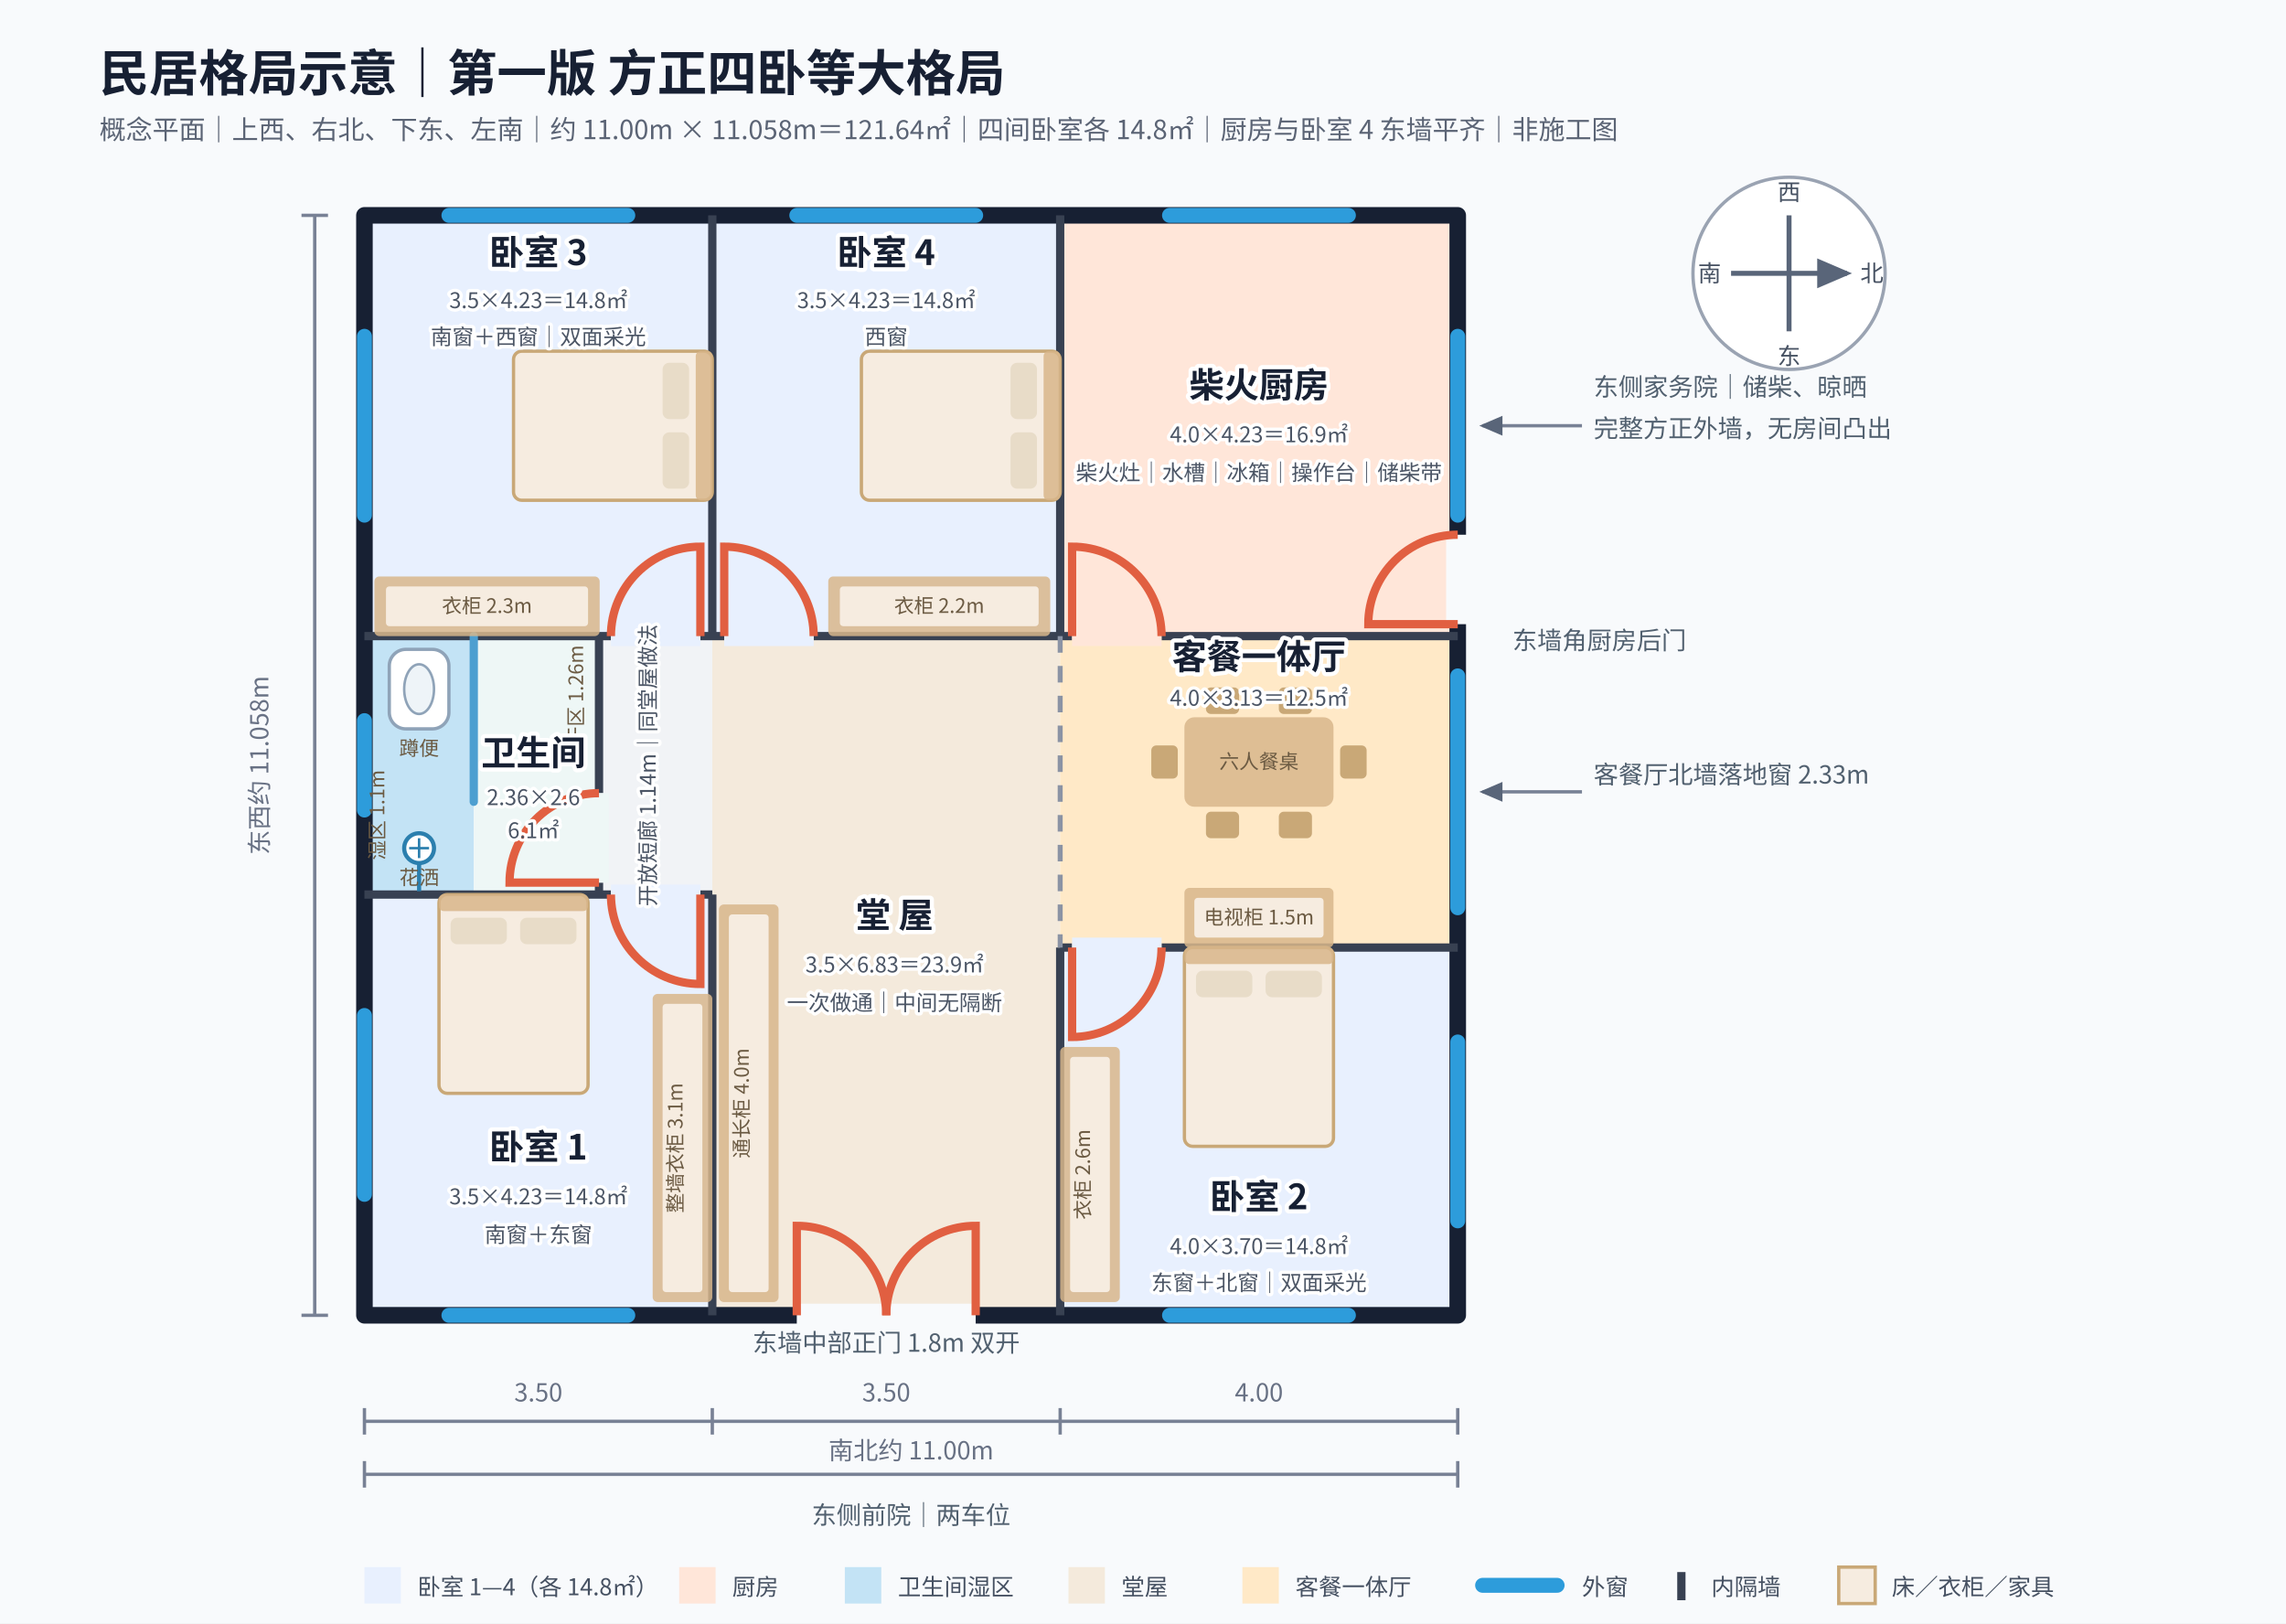
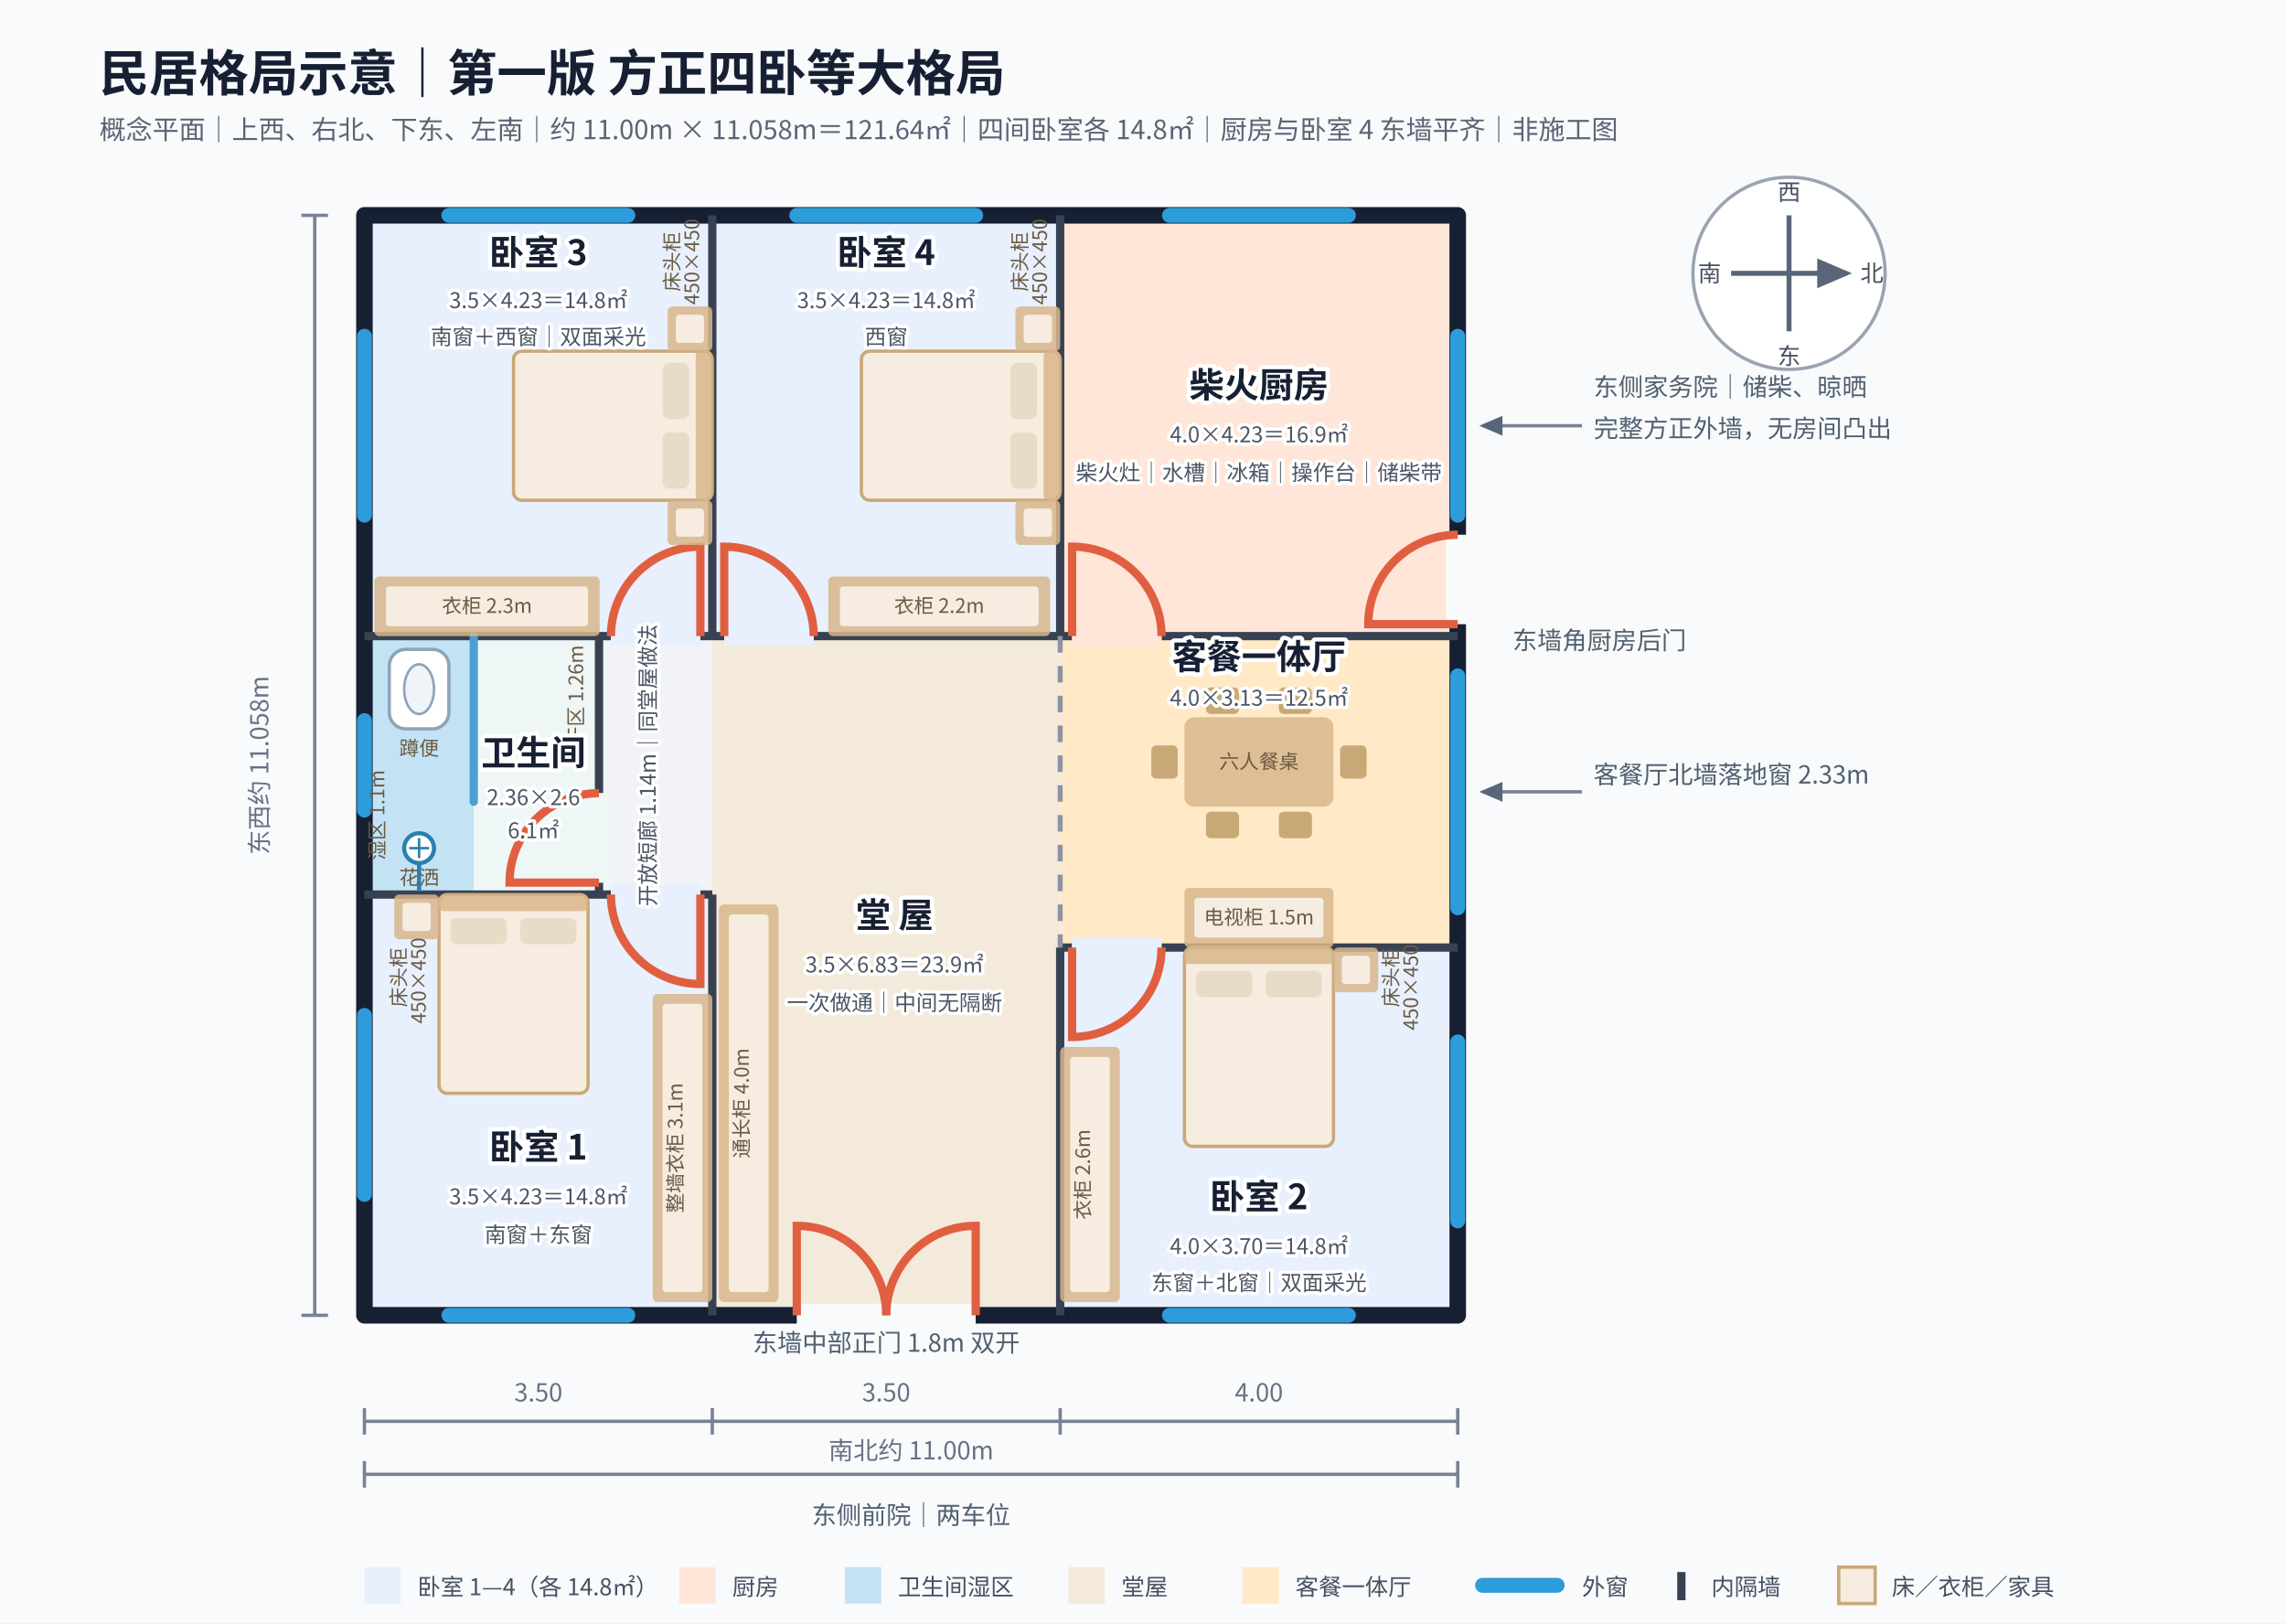
<svg xmlns="http://www.w3.org/2000/svg" width="1380" height="980" viewBox="0 0 1380 980">
  <defs>
    <style>
      text { font-family: "Microsoft YaHei", "Noto Sans CJK SC", sans-serif; fill: #172033; }
      .title { font-size: 30px; font-weight: 700; }
      .subtitle { font-size: 16px; fill: #5b6475; }
      .room-title { font-size: 21px; font-weight: 700; text-anchor: middle;
        paint-order: stroke; stroke: #ffffff; stroke-width: 5px; stroke-linejoin: round; }
      .room-note { font-size: 13px; fill: #4b5565; text-anchor: middle;
        paint-order: stroke; stroke: #ffffff; stroke-width: 4px; stroke-linejoin: round; }
      .furni-label { font-size: 12px; fill: #6b5a42; text-anchor: middle; }
      .wall { stroke: #172033; stroke-width: 10; fill: none; stroke-linejoin: round; }
      .partition { stroke: #384152; stroke-width: 5; fill: none; }
      .soft { stroke: #8b93a4; stroke-width: 3; stroke-dasharray: 10 8; fill: none; }
      .glass { stroke: #4d9fd0; stroke-width: 5; stroke-linecap: round; fill: none; }
      .furni { fill: #d8b68b; opacity: 0.85; }
      .window { stroke: #2d9cdb; stroke-width: 9; stroke-linecap: round; }
      .door { stroke: #e15f41; stroke-width: 5; fill: none; }
      .dim { stroke: #788195; stroke-width: 2; fill: none; }
      .dim-text { font-size: 15px; fill: #687184; text-anchor: middle; }
      .outside { font-size: 15px; fill: #51606f; }
      .legend { font-size: 14px; fill: #465162; }
    </style>
    <marker id="arrow" markerWidth="10" markerHeight="10" refX="6" refY="3" orient="auto">
      <path d="M0,0 L0,6 L7,3 z" fill="#596579" />
    </marker>
  </defs>
  <rect width="1380" height="980" fill="#f8fafc" />
  <text x="60" y="55" class="title">民居格局示意｜第一版 方正四卧等大格局</text>
  <text x="60" y="84" class="subtitle">概念平面｜上西、右北、下东、左南｜约 11.00m × 11.058m＝121.64㎡｜四间卧室各 14.8㎡｜厨房与卧室 4 东墙平齐｜非施工图</text>
  <rect x="220" y="130" width="210" height="254" fill="#e8f0fe" />
  <rect x="430" y="130" width="210" height="254" fill="#e8f0fe" />
  <rect x="640" y="130" width="240" height="254" fill="#ffe6d9" />
  <rect x="220" y="384" width="66" height="156" fill="#c3e3f5" />
  <rect x="286" y="384" width="75.6" height="156" fill="#eef7f6" />
  <rect x="361.6" y="384" width="68.4" height="156" fill="#f1f3f6" />
  <rect x="220" y="540" width="210" height="254" fill="#e8f0fe" />
  <rect x="430" y="384" width="210" height="410" fill="#f4eadc" />
  <rect x="640" y="384" width="240" height="188" fill="#ffe9c7" />
  <rect x="640" y="572" width="240" height="222" fill="#e8f0fe" />
  <rect x="220" y="130" width="660" height="664" class="wall" />
  <path d="M220 384 H368.8 M422.8 384 H437.2 M491.2 384 H647.2 M701.2 384 H880" class="partition" />
  <path d="M430 130 V384 M640 130 V384" class="partition" />
  <path d="M361.6 384 V478.8 M361.6 532.8 V540" class="partition" />
  <path d="M220 540 H368.8 M422.8 540 H430" class="partition" />
  <path d="M430 540 V794" class="partition" />
  <path d="M640 572 V794" class="partition" />
  <path d="M640 572 H647.2 M701.2 572 H880" class="partition" />
  <path d="M640 384 V572" class="soft" />
  <path d="M286 384 V484" class="glass" />
  <rect x="235" y="392" width="36" height="48" rx="10" fill="#ffffff" stroke="#8fa3b8" stroke-width="2" />
  <ellipse cx="253" cy="416" rx="9" ry="15" fill="#eef4f8" stroke="#8fa3b8" stroke-width="1.5" />
  <path d="M253 538 V521" stroke="#2b7fae" stroke-width="2.5" />
  <circle cx="253" cy="512" r="9" fill="#ffffff" stroke="#2b7fae" stroke-width="2.5" />
  <path d="M247 512 H259 M253 506 V518" stroke="#2b7fae" stroke-width="1.5" />
  <path d="M368.8 384 H422.8" stroke="#e8f0fe" stroke-width="12" />
  <path d="M422.8 384 V330 A54 54 0 0 0 368.8 384" class="door" />
  <path d="M361.6 478.8 V532.8" stroke="#eef7f6" stroke-width="12" />
  <path d="M361.6 532.8 H307.6 A54 54 0 0 1 361.6 478.8" class="door" />
  <path d="M368.8 540 H422.8" stroke="#e8f0fe" stroke-width="12" />
  <path d="M422.8 540 V594 A54 54 0 0 1 368.8 540" class="door" />
  <path d="M437.2 384 H491.2" stroke="#e8f0fe" stroke-width="12" />
  <path d="M437.2 384 V330 A54 54 0 0 1 491.2 384" class="door" />
  <path d="M647.2 384 H701.2" stroke="#ffe6d9" stroke-width="12" />
  <path d="M647.2 384 V330 A54 54 0 0 1 701.2 384" class="door" />
  <path d="M647.2 572 H701.2" stroke="#e8f0fe" stroke-width="12" />
  <path d="M647.2 572 V626 A54 54 0 0 0 701.2 572" class="door" />
  <path d="M481 794 H589" stroke="#f8fafc" stroke-width="14" />
  <path d="M481 794 V740 A54 54 0 0 1 535 794" class="door" />
  <path d="M589 794 V740 A54 54 0 0 0 535 794" class="door" />
  <text x="535" y="816" class="outside" text-anchor="middle">东墙中部正门 1.8m 双开</text>
  <path d="M880 322.8 V376.8" stroke="#f8fafc" stroke-width="14" />
  <path d="M880 376.8 H826 A54 54 0 0 1 880 322.8" class="door" />
  <text x="913" y="392" class="outside">东墙角厨房后门</text>
  <path d="M220 203 V311 M220 435 V489 M220 613 V721" class="window" />
  <path d="M271 130 H379 M481 130 H589 M706 130 H814" class="window" />
  <path d="M880 203 V311 M880 408 V548 M880 629 V737" class="window" />
  <path d="M271 794 H379 M706 794 H814" class="window" />
  <rect x="265" y="540" width="90" height="120" rx="5" fill="#f6ece0" stroke="#c9a877" stroke-width="2" />
  <rect x="265" y="540" width="90" height="10" rx="3" class="furni" />
  <rect x="272" y="554" width="34" height="16" rx="4" fill="#e8dcc8" />
  <rect x="314" y="554" width="34" height="16" rx="4" fill="#e8dcc8" />
  <rect x="715" y="572" width="90" height="120" rx="5" fill="#f6ece0" stroke="#c9a877" stroke-width="2" />
  <rect x="715" y="572" width="90" height="10" rx="3" class="furni" />
  <rect x="722" y="586" width="34" height="16" rx="4" fill="#e8dcc8" />
  <rect x="764" y="586" width="34" height="16" rx="4" fill="#e8dcc8" />
  <rect x="310" y="212" width="120" height="90" rx="5" fill="#f6ece0" stroke="#c9a877" stroke-width="2" />
  <rect x="420" y="212" width="10" height="90" rx="3" class="furni" />
  <rect x="400" y="219" width="16" height="34" rx="4" fill="#e8dcc8" />
  <rect x="400" y="261" width="16" height="34" rx="4" fill="#e8dcc8" />
  <rect x="520" y="212" width="120" height="90" rx="5" fill="#f6ece0" stroke="#c9a877" stroke-width="2" />
  <rect x="630" y="212" width="10" height="90" rx="3" class="furni" />
  <rect x="610" y="219" width="16" height="34" rx="4" fill="#e8dcc8" />
  <rect x="610" y="261" width="16" height="34" rx="4" fill="#e8dcc8" />
+   <rect x="238" y="540" width="27" height="27" rx="3" class="furni" />
+   <rect x="243" y="545" width="17" height="17" rx="2" fill="#f6ece0" />
+   <text x="245" y="590" class="furni-label" transform="rotate(-90 245 590)">床头柜</text>
+   <text x="257" y="592" class="furni-label" transform="rotate(-90 257 592)">450×450</text>
+   <rect x="805" y="572" width="27" height="27" rx="3" class="furni" />
+   <rect x="810" y="577" width="17" height="17" rx="2" fill="#f6ece0" />
+   <text x="844" y="590" class="furni-label" transform="rotate(-90 844 590)">床头柜</text>
+   <text x="856" y="596" class="furni-label" transform="rotate(-90 856 596)">450×450</text>
+   <rect x="403" y="185" width="27" height="27" rx="3" class="furni" />
+   <rect x="408" y="190" width="17" height="17" rx="2" fill="#f6ece0" />
+   <rect x="403" y="302" width="27" height="27" rx="3" class="furni" />
+   <rect x="408" y="307" width="17" height="17" rx="2" fill="#f6ece0" />
+   <text x="410" y="158" class="furni-label" transform="rotate(-90 410 158)">床头柜</text>
+   <text x="422" y="158" class="furni-label" transform="rotate(-90 422 158)">450×450</text>
+   <rect x="613" y="185" width="27" height="27" rx="3" class="furni" />
+   <rect x="618" y="190" width="17" height="17" rx="2" fill="#f6ece0" />
+   <rect x="613" y="302" width="27" height="27" rx="3" class="furni" />
+   <rect x="618" y="307" width="17" height="17" rx="2" fill="#f6ece0" />
+   <text x="620" y="158" class="furni-label" transform="rotate(-90 620 158)">床头柜</text>
+   <text x="632" y="158" class="furni-label" transform="rotate(-90 632 158)">450×450</text>
  <rect x="394" y="600" width="36" height="186" rx="3" class="furni" />
  <rect x="400" y="606" width="24" height="174" rx="2" fill="#f6ece0" />
  <text x="412" y="693" class="furni-label" transform="rotate(-90 412 693)">整墙衣柜 3.1m</text>
  <rect x="640" y="632" width="36" height="154" rx="3" class="furni" />
  <rect x="646" y="638" width="24" height="142" rx="2" fill="#f6ece0" />
  <text x="658" y="709" class="furni-label" transform="rotate(-90 658 709)">衣柜 2.6m</text>
  <rect x="226" y="348" width="136" height="36" rx="3" class="furni" />
  <rect x="233" y="354" width="122" height="24" rx="2" fill="#f6ece0" />
  <text x="294" y="370" class="furni-label">衣柜 2.3m</text>
  <rect x="500" y="348" width="134" height="36" rx="3" class="furni" />
  <rect x="507" y="354" width="120" height="24" rx="2" fill="#f6ece0" />
  <text x="567" y="370" class="furni-label">衣柜 2.2m</text>
  <rect x="434" y="546" width="36" height="240" rx="3" class="furni" />
  <rect x="440" y="552" width="24" height="228" rx="2" fill="#f6ece0" />
  <text x="452" y="666" class="furni-label" transform="rotate(-90 452 666)">通长柜 4.0m</text>
  <rect x="715" y="536" width="90" height="36" rx="3" class="furni" />
  <rect x="721" y="542" width="78" height="24" rx="2" fill="#f6ece0" />
  <text x="760" y="558" class="furni-label">电视柜 1.5m</text>
  <rect x="715" y="433" width="90" height="54" rx="6" class="furni" />
  <text x="760" y="464" class="furni-label">六人餐桌</text>
  <rect x="728" y="415" width="20" height="16" rx="3" fill="#c9a877" />
  <rect x="772" y="415" width="20" height="16" rx="3" fill="#c9a877" />
  <rect x="728" y="490" width="20" height="16" rx="3" fill="#c9a877" />
  <rect x="772" y="490" width="20" height="16" rx="3" fill="#c9a877" />
  <rect x="695" y="450" width="16" height="20" rx="3" fill="#c9a877" />
  <rect x="809" y="450" width="16" height="20" rx="3" fill="#c9a877" />
  <text x="325" y="160" class="room-title">卧室 3</text>
  <text x="325" y="186" class="room-note">3.5×4.23＝14.8㎡</text>
  <text x="325" y="208" class="room-note">南窗＋西窗｜双面采光</text>
  <text x="535" y="160" class="room-title">卧室 4</text>
  <text x="535" y="186" class="room-note">3.5×4.23＝14.8㎡</text>
  <text x="535" y="208" class="room-note">西窗</text>
  <text x="760" y="240" class="room-title">柴火厨房</text>
  <text x="760" y="267" class="room-note">4.0×4.23＝16.9㎡</text>
  <text x="760" y="290" class="room-note">柴火灶｜水槽｜冰箱｜操作台｜储柴带</text>
  <text x="253" y="456" class="furni-label">蹲便</text>
  <text x="232" y="492" class="furni-label" transform="rotate(-90 232 492)">湿区 1.1m</text>
  <text x="253" y="534" class="furni-label">花洒</text>
  <text x="352" y="420" class="furni-label" transform="rotate(-90 352 420)">干区 1.26m</text>
  <text x="322" y="462" class="room-title">卫生间</text>
  <text x="322" y="486" class="room-note">2.36×2.6</text>
  <text x="322" y="506" class="room-note">6.1㎡</text>
  <text x="395.8" y="462" class="room-note" transform="rotate(-90 395.8 462)">开放短廊 1.14m｜同堂屋做法</text>
  <text x="325" y="700" class="room-title">卧室 1</text>
  <text x="325" y="727" class="room-note">3.5×4.23＝14.8㎡</text>
  <text x="325" y="750" class="room-note">南窗＋东窗</text>
  <text x="540" y="560" class="room-title">堂 屋</text>
  <text x="540" y="587" class="room-note">3.5×6.83＝23.9㎡</text>
  <text x="540" y="610" class="room-note">一次做通｜中间无隔断</text>
  <text x="760" y="404" class="room-title">客餐一体厅</text>
  <text x="760" y="426" class="room-note">4.0×3.13＝12.5㎡</text>
  <text x="760" y="730" class="room-title">卧室 2</text>
  <text x="760" y="757" class="room-note">4.0×3.70＝14.8㎡</text>
  <text x="760" y="779" class="room-note">东窗＋北窗｜双面采光</text>
  <path d="M955 257 H895" class="dim" marker-end="url(#arrow)" />
  <text x="962" y="239" class="outside">东侧家务院｜储柴、晾晒</text>
  <text x="962" y="264" class="outside">完整方正外墙，无房间凸出</text>
  <path d="M955 478 H895" class="dim" marker-end="url(#arrow)" />
  <text x="962" y="473" class="outside">客餐厅北墙落地窗 2.33m</text>
  <path d="M190 130 V794 M182 130 H198 M182 794 H198" class="dim" />
  <text x="162" y="462" class="dim-text" transform="rotate(-90 162 462)">东西约 11.058m</text>
  <path d="M220 858 H880 M220 850 V866 M430 850 V866 M640 850 V866 M880 850 V866" class="dim" />
  <text x="325" y="846" class="dim-text">3.50</text>
  <text x="535" y="846" class="dim-text">3.50</text>
  <text x="760" y="846" class="dim-text">4.00</text>
  <path d="M220 890 H880 M220 882 V898 M880 882 V898" class="dim" />
  <text x="550" y="881" class="dim-text">南北约 11.00m</text>
  <text x="550" y="920" class="outside" text-anchor="middle">东侧前院｜两车位</text>
  <g transform="translate(1080 165)">
    <circle cx="0" cy="0" r="58" fill="#ffffff" stroke="#9aa3b2" stroke-width="2" />
    <path d="M0 35 V-35 M-35 0 H35" stroke="#596579" stroke-width="3" marker-end="url(#arrow)" />
    <text x="0" y="-44" class="legend" text-anchor="middle">西</text>
    <text x="0" y="55" class="legend" text-anchor="middle">东</text>
    <text x="-48" y="5" class="legend" text-anchor="middle">南</text>
    <text x="50" y="5" class="legend" text-anchor="middle">北</text>
  </g>
  <g transform="translate(220 946)">
    <rect x="0" y="0" width="22" height="22" fill="#e8f0fe" />
    <text x="32" y="17" class="legend">卧室 1—4（各 14.8㎡）</text>
    <rect x="190" y="0" width="22" height="22" fill="#ffe6d9" />
    <text x="222" y="17" class="legend">厨房</text>
    <rect x="290" y="0" width="22" height="22" fill="#c3e3f5" />
    <text x="322" y="17" class="legend">卫生间湿区</text>
    <rect x="425" y="0" width="22" height="22" fill="#f4eadc" />
    <text x="457" y="17" class="legend">堂屋</text>
    <rect x="530" y="0" width="22" height="22" fill="#ffe9c7" />
    <text x="562" y="17" class="legend">客餐一体厅</text>
    <line x1="675" y1="11" x2="720" y2="11" class="window" />
    <text x="735" y="17" class="legend">外窗</text>
    <line x1="795" y1="3" x2="795" y2="20" class="partition" />
    <text x="813" y="17" class="legend">内隔墙</text>
    <rect x="890" y="0" width="22" height="22" fill="#f6ece0" stroke="#c9a877" stroke-width="2" />
    <text x="922" y="17" class="legend">床／衣柜／家具</text>
  </g>
</svg>
